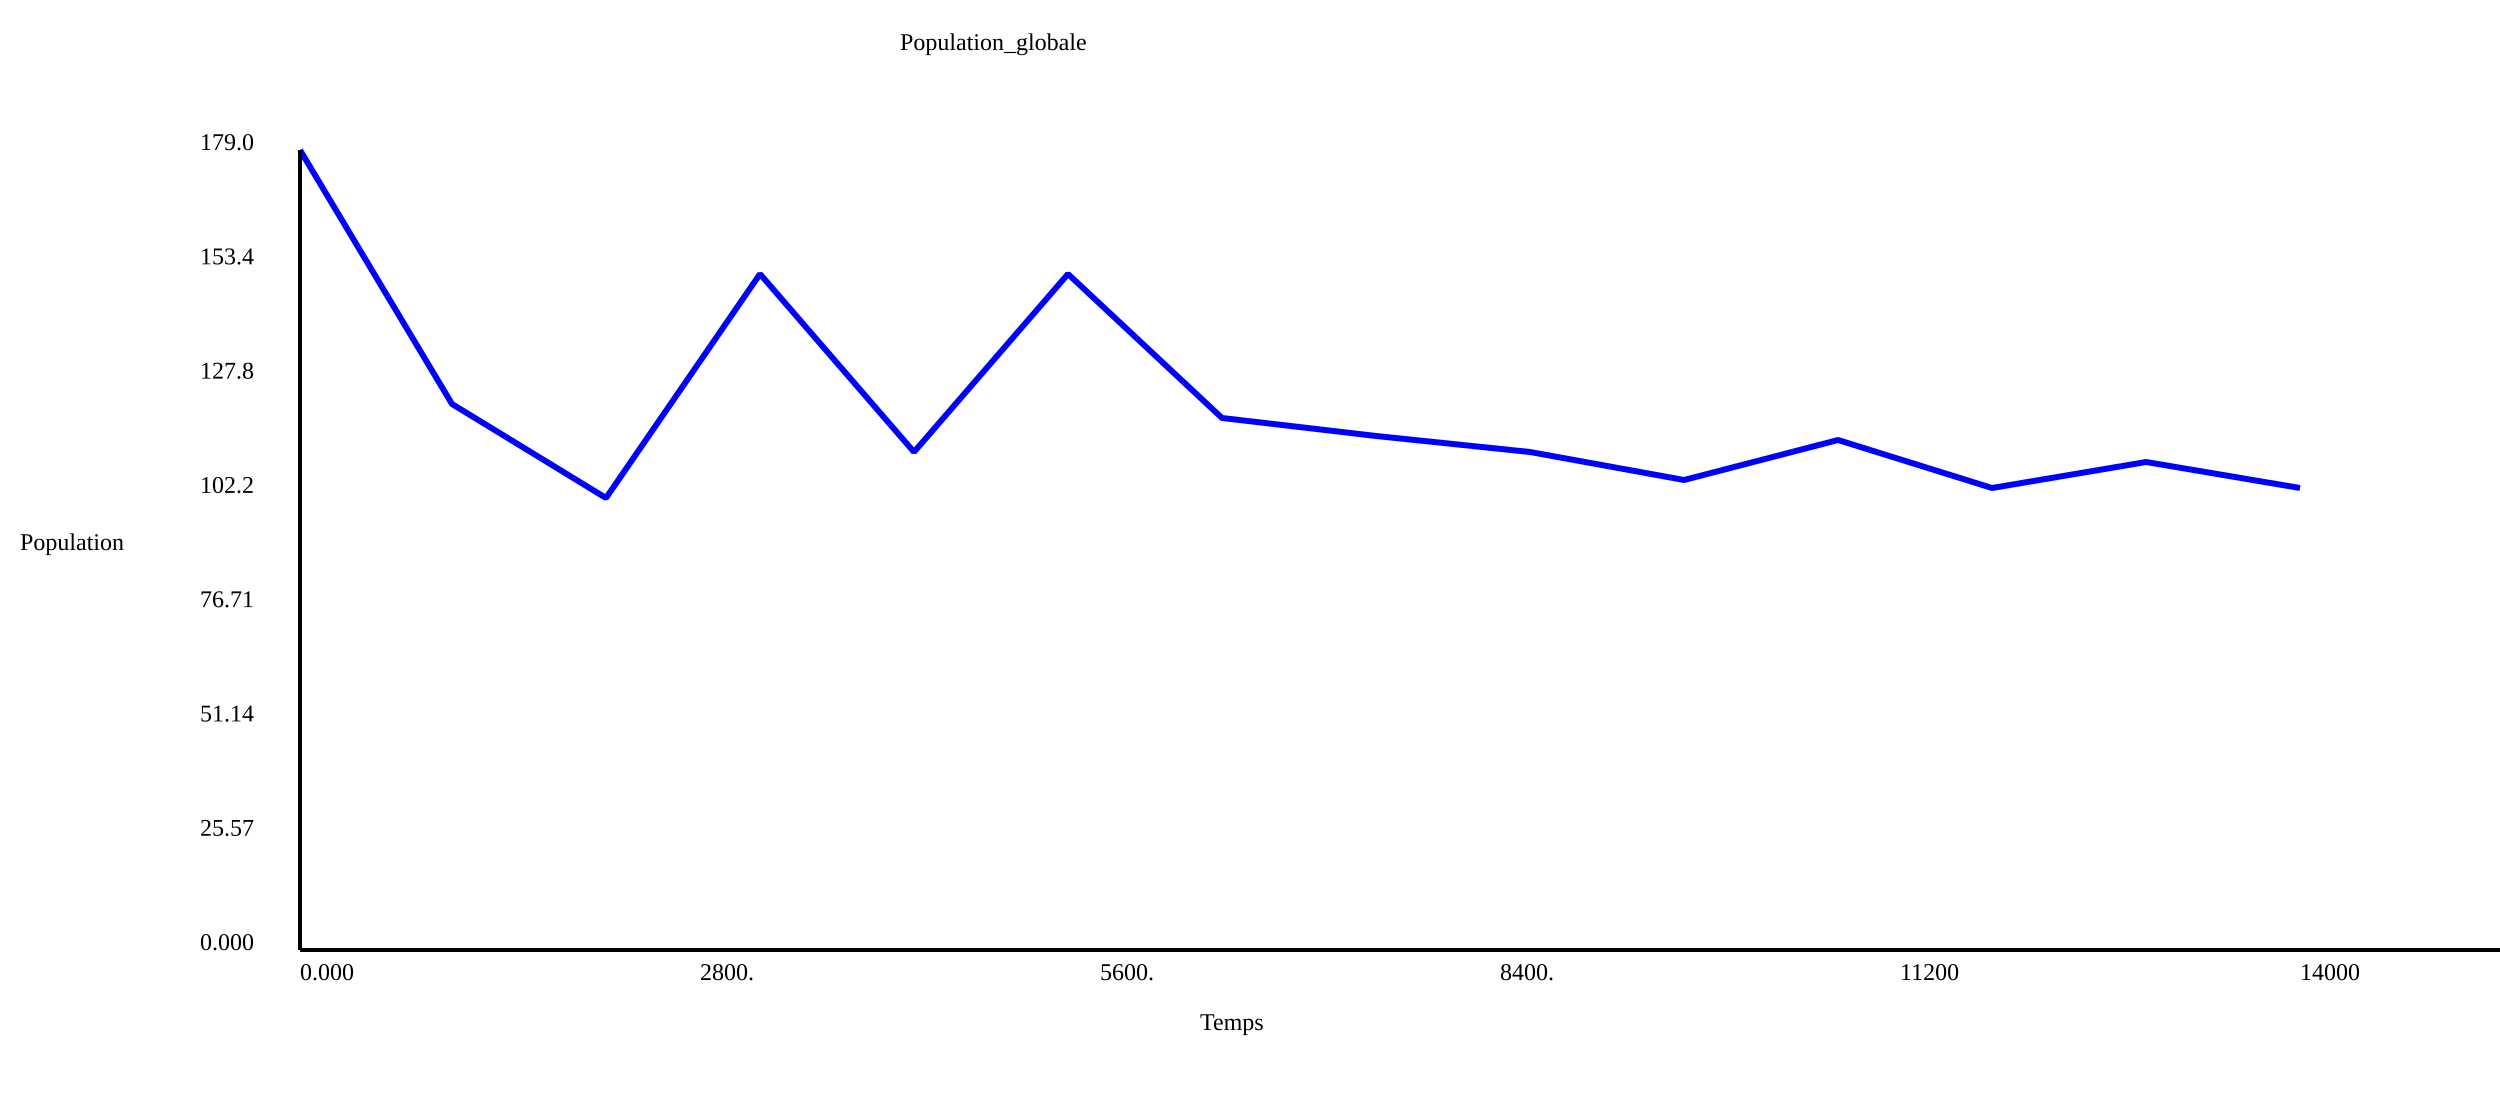
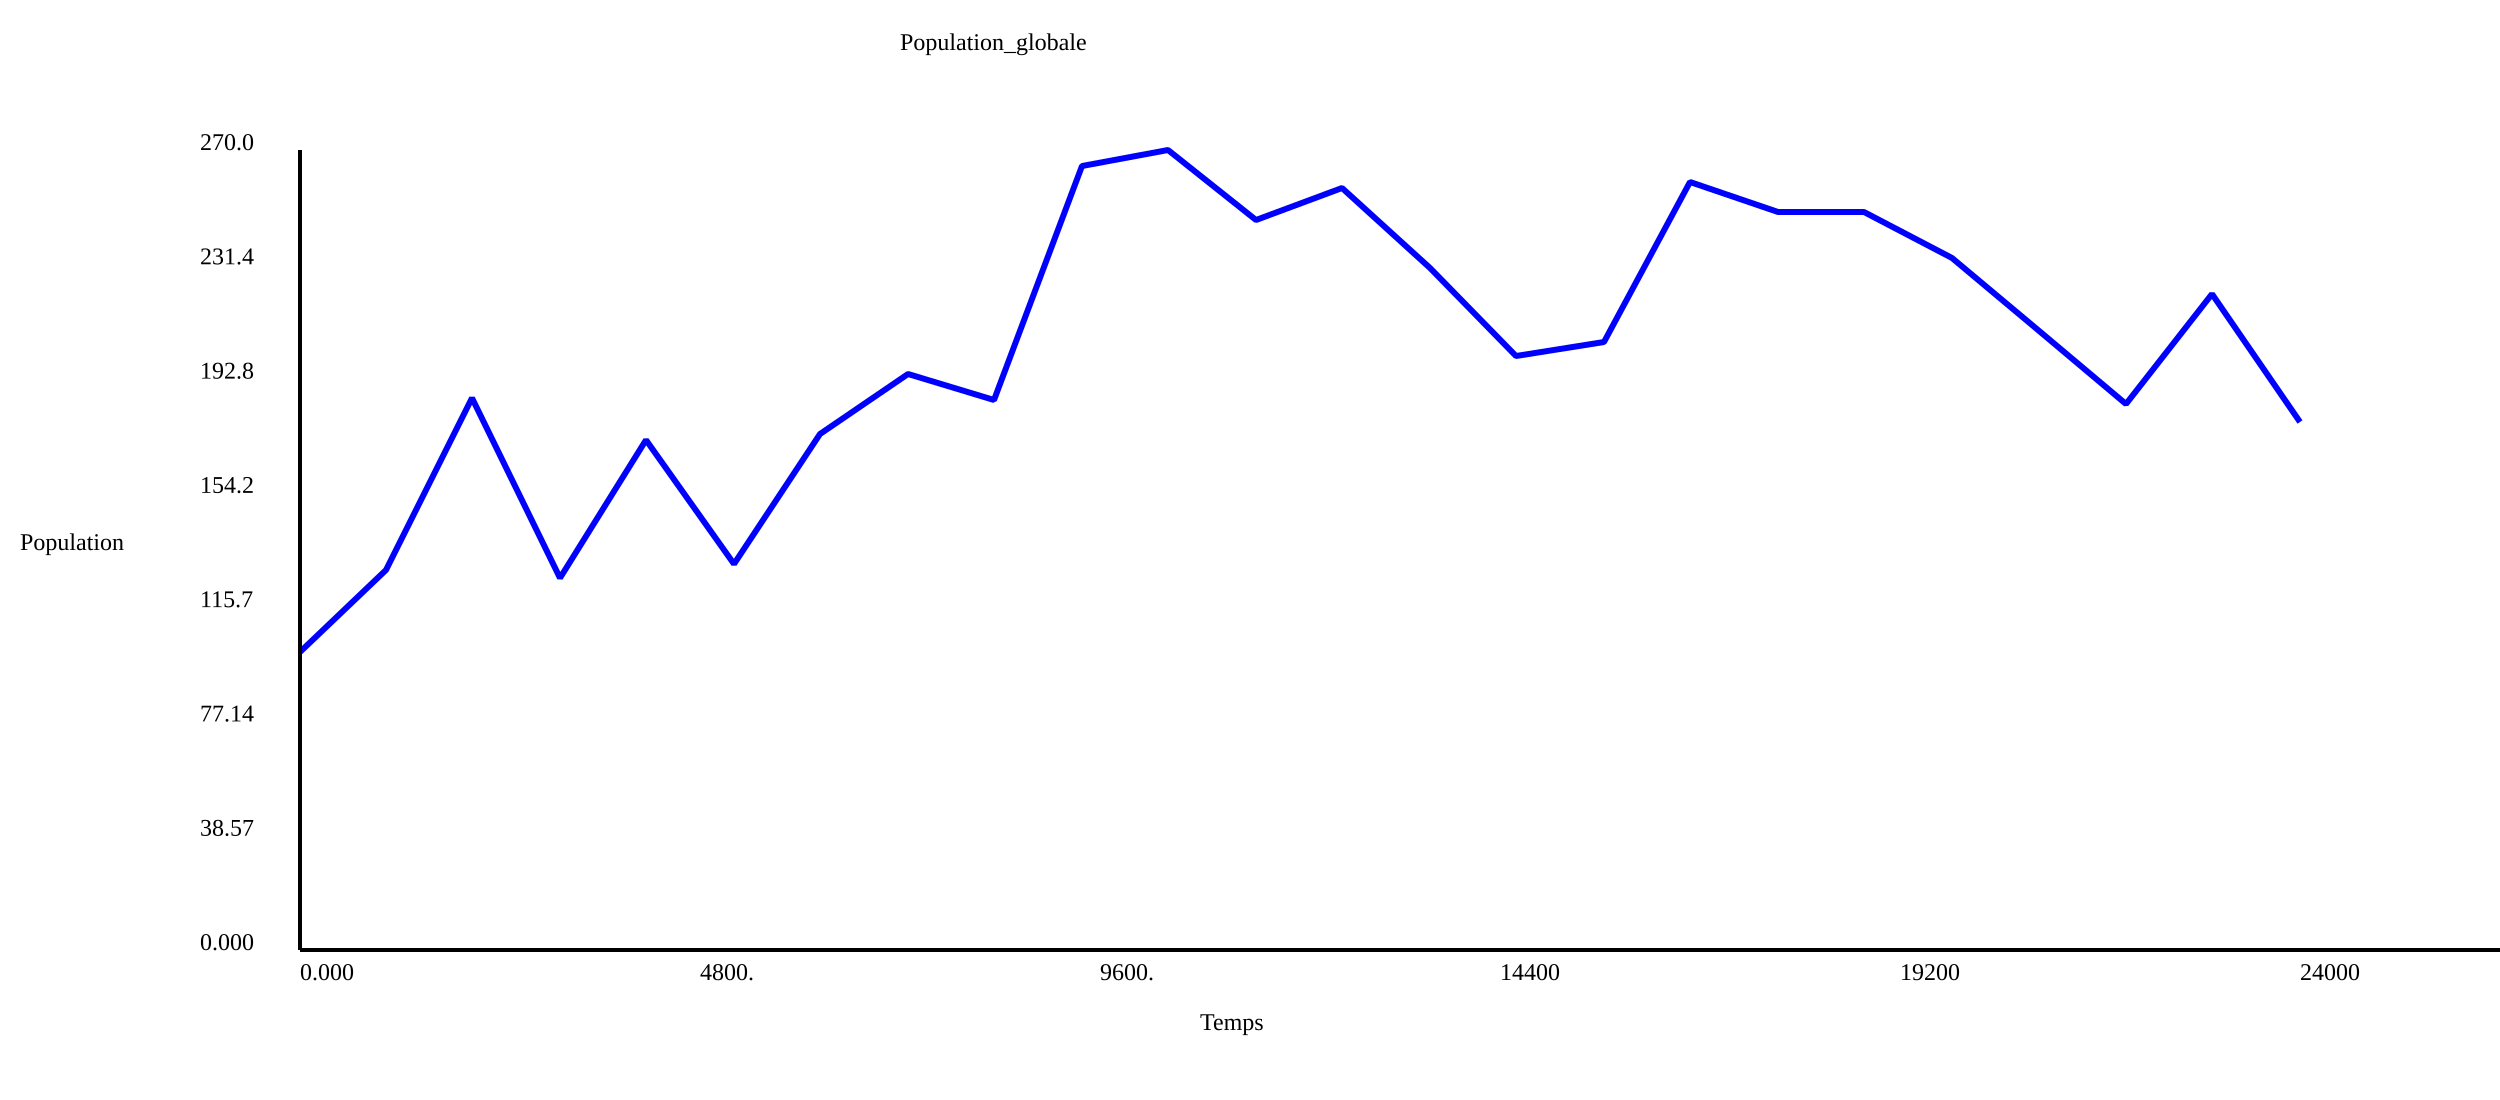
<svg xmlns="http://www.w3.org/2000/svg" width="1250" height="550">
-   <polyline points="150,75 226,202 303,249 380,137 457,226 534,137 611,209 688,218 765,226 842,240 919,220 996,244 1073,231 1150,244 " style="fill:none;stroke:#0000FF;stroke-width:3;stroke-linejoin:bevel" />
+   <polyline points="150,326 193,285 236,199 280,289 323,220 367,282 410,217 454,187 497,200 541,83 584,75 628,110 671,94 715,134 758,178 802,171 845,91 889,106 932,106 976,129 1019,165 1063,202 1106,147 1150,211 " style="fill:none;stroke:#0000FF;stroke-width:3;stroke-linejoin:bevel" />
  <line x1="150" y1="75" x2="150" y2="475" style="stroke:black;stroke-width:2" />
  <line x1="150" y1="475" x2="1400" y2="475" style="stroke:black;stroke-width:2" />
  <text x="450" y="25">Population_globale</text>
  <text x="10" y="275">Population</text>
  <text x="600" y="515">Temps</text>
  <text x="100" y="475">0.000</text>
-   <text x="100" y="417.857">25.57</text>
-   <text x="100" y="360.714">51.14</text>
-   <text x="100" y="303.571">76.71</text>
-   <text x="100" y="246.429">102.2</text>
-   <text x="100" y="189.286">127.8</text>
-   <text x="100" y="132.143">153.4</text>
-   <text x="100" y="75">179.0</text>
+   <text x="100" y="417.857">38.57</text>
+   <text x="100" y="360.714">77.14</text>
+   <text x="100" y="303.571">115.7</text>
+   <text x="100" y="246.429">154.2</text>
+   <text x="100" y="189.286">192.8</text>
+   <text x="100" y="132.143">231.4</text>
+   <text x="100" y="75">270.0</text>
  <text x="150" y="490">0.000</text>
-   <text x="350" y="490">2800.</text>
-   <text x="550" y="490">5600.</text>
-   <text x="750" y="490">8400.</text>
-   <text x="950" y="490">11200</text>
-   <text x="1150" y="490">14000</text>
+   <text x="350" y="490">4800.</text>
+   <text x="550" y="490">9600.</text>
+   <text x="750" y="490">14400</text>
+   <text x="950" y="490">19200</text>
+   <text x="1150" y="490">24000</text>
</svg>
